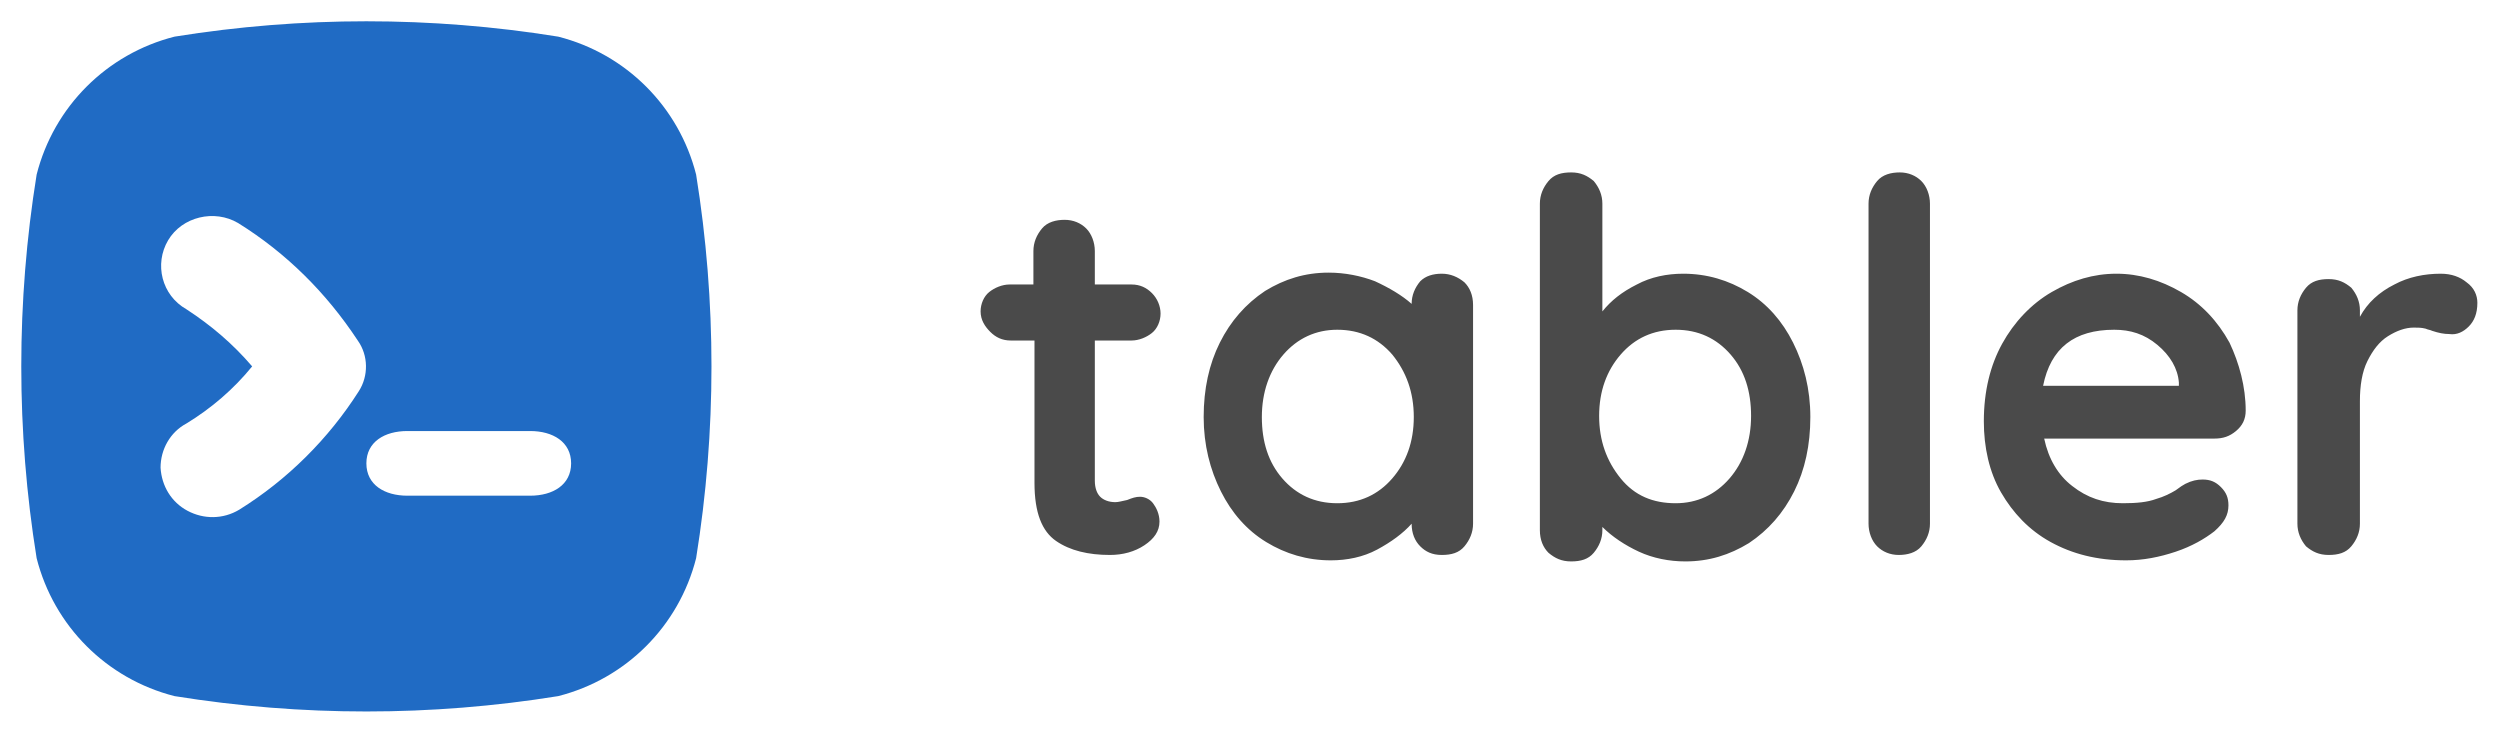
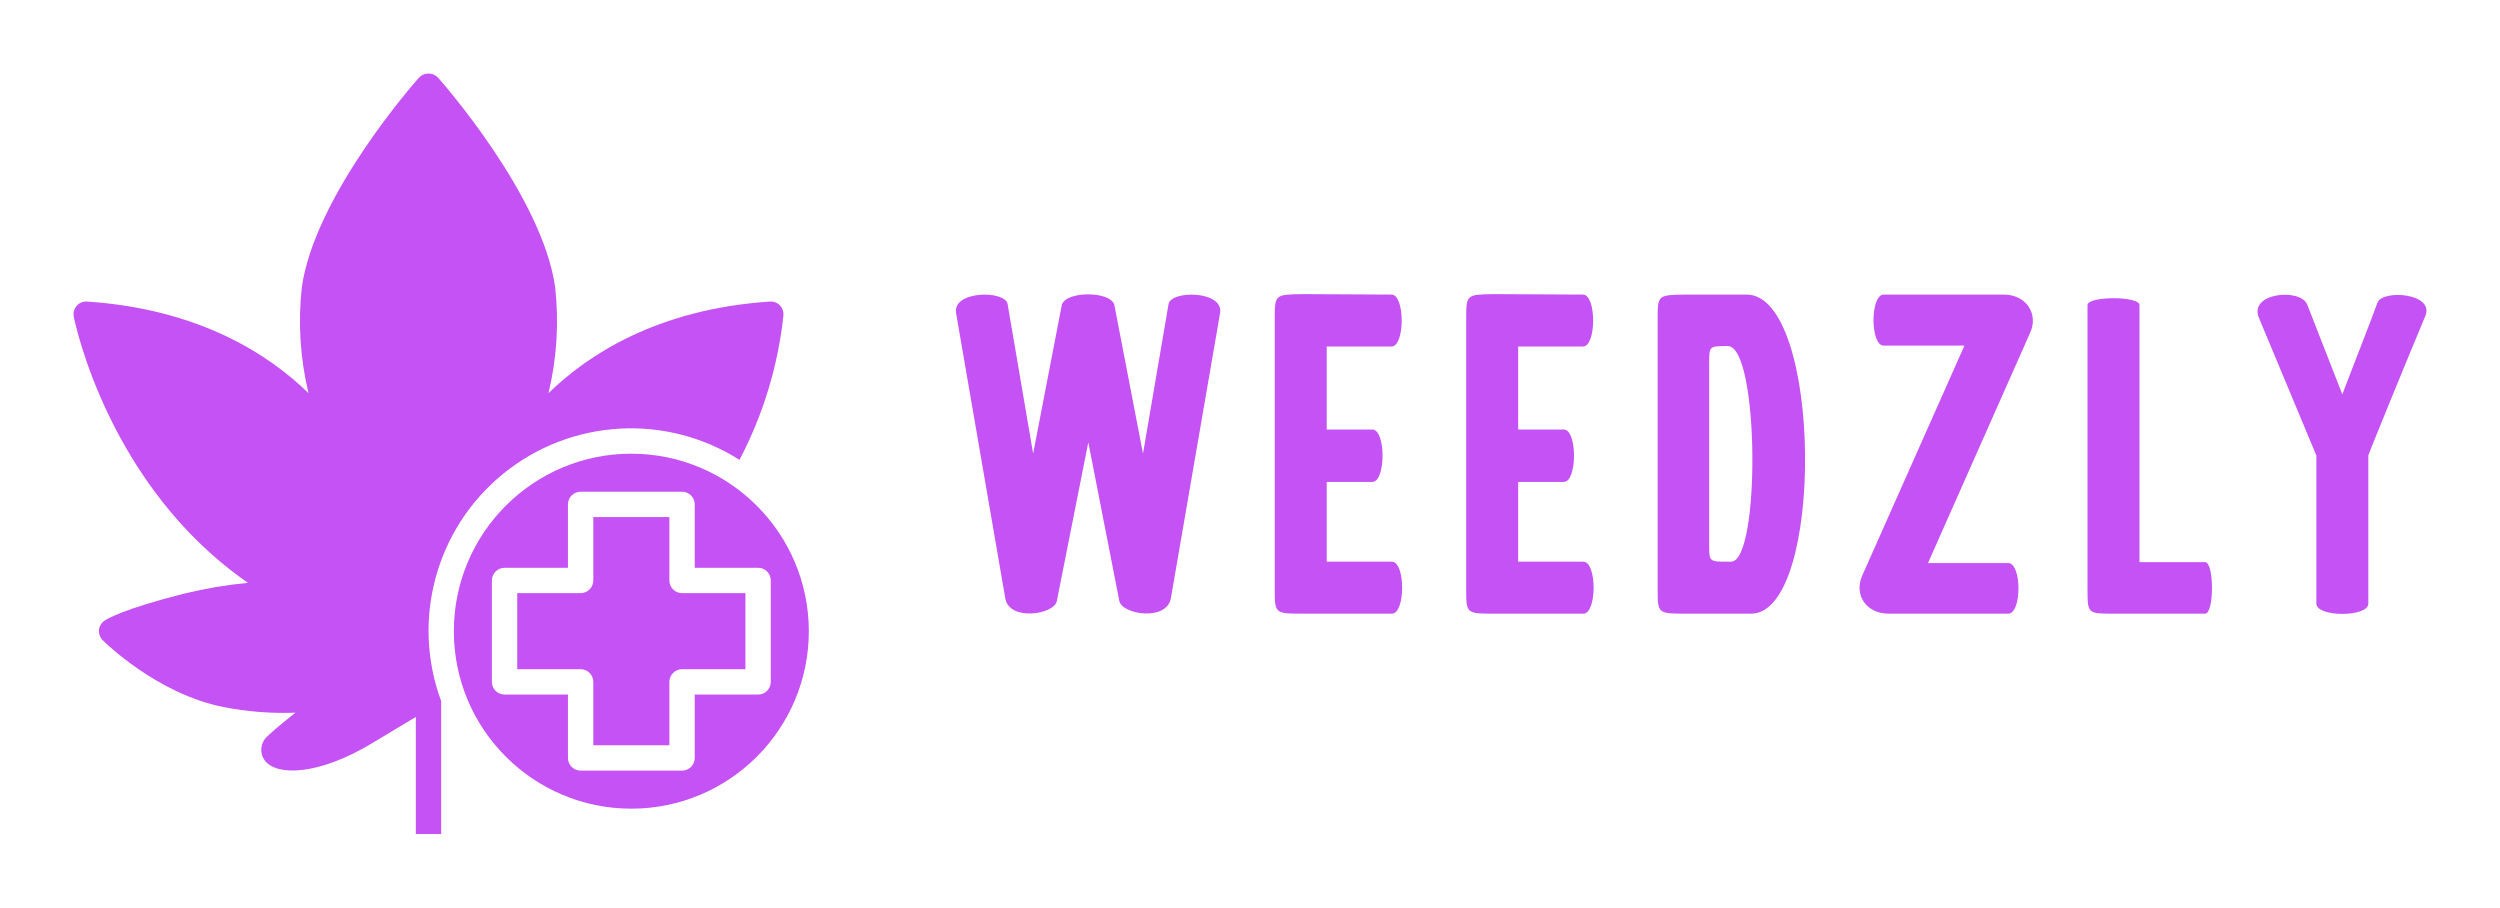
- <svg xmlns="http://www.w3.org/2000/svg" viewBox="0 0 232 68">
-   <path d="M64.6 16.2C63 9.9 58.1 5 51.8 3.4 40 1.5 28 1.5 16.2 3.4 9.9 5 5 9.9 3.4 16.2 1.5 28 1.5 40 3.4 51.8 5 58.1 9.9 63 16.2 64.6c11.8 1.9 23.8 1.9 35.6 0C58.1 63 63 58.1 64.6 51.8c1.9-11.8 1.9-23.8 0-35.6zM33.3 36.3c-2.8 4.4-6.6 8.2-11.1 11-1.5.9-3.3.9-4.8.1s-2.4-2.3-2.5-4c0-1.7.9-3.3 2.4-4.1 2.3-1.4 4.4-3.2 6.1-5.3-1.8-2.1-3.8-3.8-6.1-5.3-2.3-1.3-3-4.2-1.7-6.4s4.3-2.9 6.5-1.6c4.5 2.8 8.2 6.5 11.1 10.9 1 1.4 1 3.3.1 4.7zM49.2 46H37.8c-2.1 0-3.8-1-3.8-3s1.7-3 3.8-3h11.4c2.1 0 3.8 1 3.8 3s-1.7 3-3.8 3z" fill="#206bc4" />
-   <path d="M105.8 46.1c.4 0 .9.2 1.2.6s.6 1 .6 1.7c0 .9-.5 1.6-1.4 2.2s-2 .9-3.2.9c-2 0-3.7-.4-5-1.3s-2-2.6-2-5.4V31.6h-2.2c-.8 0-1.4-.3-1.9-.8s-.9-1.1-.9-1.9c0-.7.3-1.4.8-1.8s1.2-.7 1.9-.7h2.2v-3.1c0-.8.3-1.5.8-2.1s1.3-.8 2.1-.8 1.5.3 2 .8.8 1.3.8 2.1v3.1h3.4c.8 0 1.4.3 1.9.8s.8 1.2.8 1.9-.3 1.4-.8 1.8-1.2.7-1.9.7h-3.4v13c0 .7.2 1.2.5 1.5s.8.5 1.4.5c.3 0 .6-.1 1.1-.2.5-.2.8-.3 1.2-.3zm28-20.7c.8 0 1.5.3 2.1.8.5.5.8 1.2.8 2.1v20.3c0 .8-.3 1.5-.8 2.1-.5.6-1.2.8-2.1.8s-1.5-.3-2-.8-.8-1.2-.8-2.1c-.8.9-1.9 1.7-3.2 2.4-1.3.7-2.8 1-4.3 1-2.2 0-4.2-.6-6-1.7-1.8-1.1-3.2-2.7-4.2-4.7s-1.6-4.3-1.6-6.9c0-2.6.5-4.9 1.5-6.9s2.4-3.6 4.2-4.8c1.8-1.1 3.7-1.7 5.9-1.7 1.5 0 3 .3 4.3.8 1.3.6 2.5 1.3 3.4 2.1 0-.8.3-1.5.8-2.1.5-.5 1.2-.7 2-.7zm-9.7 21.3c2.1 0 3.8-.8 5.1-2.3s2-3.4 2-5.7-.7-4.2-2-5.8c-1.3-1.5-3-2.3-5.1-2.3-2 0-3.7.8-5 2.3-1.3 1.5-2 3.5-2 5.8s.6 4.2 1.9 5.7 3 2.3 5.1 2.3zm32.1-21.3c2.2 0 4.2.6 6 1.7 1.8 1.1 3.2 2.7 4.2 4.7s1.6 4.3 1.6 6.9-.5 4.9-1.5 6.9-2.4 3.6-4.2 4.8c-1.8 1.1-3.7 1.7-5.9 1.7-1.5 0-3-.3-4.3-.9s-2.5-1.4-3.4-2.3v.3c0 .8-.3 1.5-.8 2.1-.5.6-1.2.8-2.1.8s-1.5-.3-2.1-.8c-.5-.5-.8-1.2-.8-2.1V18.9c0-.8.3-1.5.8-2.1.5-.6 1.2-.8 2.1-.8s1.5.3 2.1.8c.5.6.8 1.3.8 2.1v10c.8-1 1.8-1.8 3.2-2.5 1.3-.7 2.8-1 4.3-1zm-.7 21.3c2 0 3.7-.8 5-2.3s2-3.5 2-5.8-.6-4.2-1.9-5.7-3-2.3-5.1-2.3-3.8.8-5.1 2.3-2 3.4-2 5.7.7 4.2 2 5.8c1.3 1.6 3 2.3 5.1 2.3zm23.6 1.9c0 .8-.3 1.5-.8 2.1s-1.3.8-2.1.8-1.5-.3-2-.8-.8-1.3-.8-2.1V18.9c0-.8.3-1.5.8-2.1s1.3-.8 2.1-.8 1.5.3 2 .8.8 1.3.8 2.1v29.7zm29.3-10.5c0 .8-.3 1.4-.9 1.9-.6.5-1.2.7-2 .7h-15.8c.4 1.9 1.3 3.4 2.6 4.4 1.4 1.1 2.9 1.6 4.7 1.6 1.3 0 2.3-.1 3.1-.4.7-.2 1.3-.5 1.8-.8.4-.3.7-.5.9-.6.6-.3 1.1-.4 1.6-.4.7 0 1.2.2 1.7.7s.7 1 .7 1.7c0 .9-.4 1.6-1.3 2.4-.9.7-2.1 1.4-3.6 1.9s-3 .8-4.6.8c-2.7 0-5-.6-7-1.7s-3.5-2.7-4.6-4.6-1.6-4.2-1.6-6.6c0-2.8.6-5.2 1.7-7.2s2.7-3.7 4.6-4.8 3.9-1.7 6-1.7 4.1.6 6 1.7 3.4 2.7 4.5 4.7c.9 1.9 1.5 4.1 1.5 6.3zm-12.2-7.5c-3.7 0-5.9 1.7-6.6 5.2h12.6v-.3c-.1-1.3-.8-2.5-2-3.5s-2.5-1.4-4-1.4zm30.3-5.2c1 0 1.8.3 2.4.8.7.5 1 1.2 1 1.9 0 1-.3 1.7-.8 2.2-.5.5-1.1.8-1.8.7-.5 0-1-.1-1.6-.3-.2-.1-.4-.1-.6-.2-.4-.1-.7-.1-1.1-.1-.8 0-1.6.3-2.4.8s-1.4 1.3-1.9 2.3-.7 2.3-.7 3.7v11.4c0 .8-.3 1.5-.8 2.1-.5.6-1.2.8-2.1.8s-1.5-.3-2.1-.8c-.5-.6-.8-1.3-.8-2.1V28.8c0-.8.3-1.5.8-2.1.5-.6 1.2-.8 2.1-.8s1.5.3 2.1.8c.5.6.8 1.3.8 2.1v.6c.7-1.3 1.8-2.3 3.2-3 1.3-.7 2.8-1 4.3-1z" fill-rule="evenodd" clip-rule="evenodd" fill="#4a4a4a" />
+ <svg xmlns="http://www.w3.org/2000/svg" version="1.1" width="3187.5" height="1157.118" viewBox="0 0 3187.5 1157.118">
+   <g transform="scale(9.375) translate(10, 10)">
+     <defs id="SvgjsDefs3841" />
+     <g id="SvgjsG3842" featureKey="UFHKJ9-0" transform="matrix(1.724153,0,0,1.724153,-3.44921,-3.471582)" fill="#c452f5">
+       <path d="M46,32A14,14,0,1,0,60,46,14.015,14.015,0,0,0,46,32ZM57,42v8a1,1,0,0,1-1,1H51v5a1,1,0,0,1-1,1H42a1,1,0,0,1-1-1V51H36a1,1,0,0,1-1-1V42a1,1,0,0,1,1-1h5V36a1,1,0,0,1,1-1h8a1,1,0,0,1,1,1v5h5A1,1,0,0,1,57,42Z" />
+       <path d="M49,42V37H43v5a1,1,0,0,1-1,1H37v6h5a1,1,0,0,1,1,1v5h6V50a1,1,0,0,1,1-1h5V43H50A1,1,0,0,1,49,42Z" />
+       <path d="M15.761,42.187a35.294,35.294,0,0,0-5,.843c-4.884,1.221-6.191,2.054-6.323,2.145a1,1,0,0,0-.142,1.532c.172.172,4.274,4.226,9.511,5.273a24.5,24.5,0,0,0,5.7.449c-.914.723-1.795,1.446-2.212,1.864a1.414,1.414,0,0,0-.189,1.93c.95,1.215,4.219,1.151,8.411-1.366L29,52.766V62h2V51.515A15.967,15.967,0,0,1,54.531,32.488,31.861,31.861,0,0,0,58,21.067a1,1,0,0,0-.291-.774A.97.97,0,0,0,56.934,20c-8.875.592-14.368,4.2-17.47,7.227a24.291,24.291,0,0,0,.526-8.371c-1.031-7.214-8.908-16.146-9.243-16.523a1.033,1.033,0,0,0-1.494,0c-.335.377-8.212,9.309-9.243,16.523a24.291,24.291,0,0,0,.526,8.371c-3.1-3.03-8.6-6.635-17.47-7.227a.973.973,0,0,0-.818.339,1,1,0,0,0-.228.855C2.137,21.781,4.82,34.623,15.761,42.187Z" />
+     </g>
+     <g id="SvgjsG3843" featureKey="XAPJzK-0" transform="matrix(3.099767,0,0,3.099767,116.9308,11.46339)" fill="#c452f5">
+       <path d="M9.2 12.98 l1.12 -6.56 c0.1 -0.62 2.44 -0.6 2.26 0.4 l-2.16 12.52 c-0.2 1 -2.14 0.7 -2.26 0.1 l-1.36 -6.96 l-1.38 6.96 c-0.1 0.6 -2.08 0.9 -2.26 -0.1 l-2.16 -12.52 c-0.18 -1 2.16 -1.02 2.26 -0.4 l1.12 6.56 l1.26 -6.54 c0.2 -0.6 2.1 -0.6 2.3 0 z M17.26 17.72 l2.86 0 c0.6 0 0.6 2.28 0 2.28 l-3.86 0 c-1.28 0 -1.28 0 -1.28 -1.08 l0 -11.84 c0 -1.08 0 -1.08 1.22 -1.1 l3.9 0.02 c0.6 0 0.6 2.28 0 2.28 l-2.84 0 l0 3.64 l2 0 c0.6 0 0.6 2.3 0 2.3 l-2 0 l0 3.5 z M25.66 17.72 l2.86 0 c0.6 0 0.6 2.28 0 2.28 l-3.86 0 c-1.28 0 -1.28 0 -1.28 -1.08 l0 -11.84 c0 -1.08 0 -1.08 1.22 -1.1 l3.9 0.02 c0.6 0 0.6 2.28 0 2.28 l-2.84 0 l0 3.64 l2 0 c0.6 0 0.6 2.3 0 2.3 l-2 0 l0 3.5 z M32.98 6 l2.7 0 c3.34 0 3.44 14 0.2 14 l-2.84 0 c-1.26 0 -1.26 0 -1.26 -1.1 l0 -11.8 c0 -1.08 0 -1.08 1.2 -1.1 z M34.86 8.26 l-0.02 0 c-0.8 0 -0.8 0 -0.8 0.76 l0 7.96 c0 0.74 0 0.74 0.84 0.74 l0.12 0 c1.3 0 1.24 -9.46 -0.14 -9.46 z M43.64 17.78 l3.52 0 c0.6 0 0.6 2.22 0 2.22 l-5.24 0 c-1 0 -1.54 -0.84 -1.16 -1.68 l4.48 -10.08 l-3.54 0 c-0.6 0 -0.6 -2.24 0 -2.24 l5.26 0 c1 0 1.54 0.86 1.16 1.68 z M52.92 17.74 l2.88 0 c0.4 0 0.4 2.26 0 2.26 l-4.02 0 c-1.14 0 -1.14 0 -1.14 -1.1 l0 -12.44 c0 -0.4 2.28 -0.4 2.28 0 l0 11.28 z M63.36 6.36 c0.22 -0.6 2.52 -0.42 2.1 0.58 c-0.92 2.2 -2.56 6.22 -2.5 6.12 l0 6.5 c0 0.6 -2.28 0.6 -2.28 0 l0 -6.5 l-2.52 -6.04 c-0.46 -1.1 1.82 -1.32 2.12 -0.58 l1.54 3.94 c0.42 -1.12 1.1 -2.82 1.54 -4.02 z" />
+     </g>
+   </g>
</svg>
